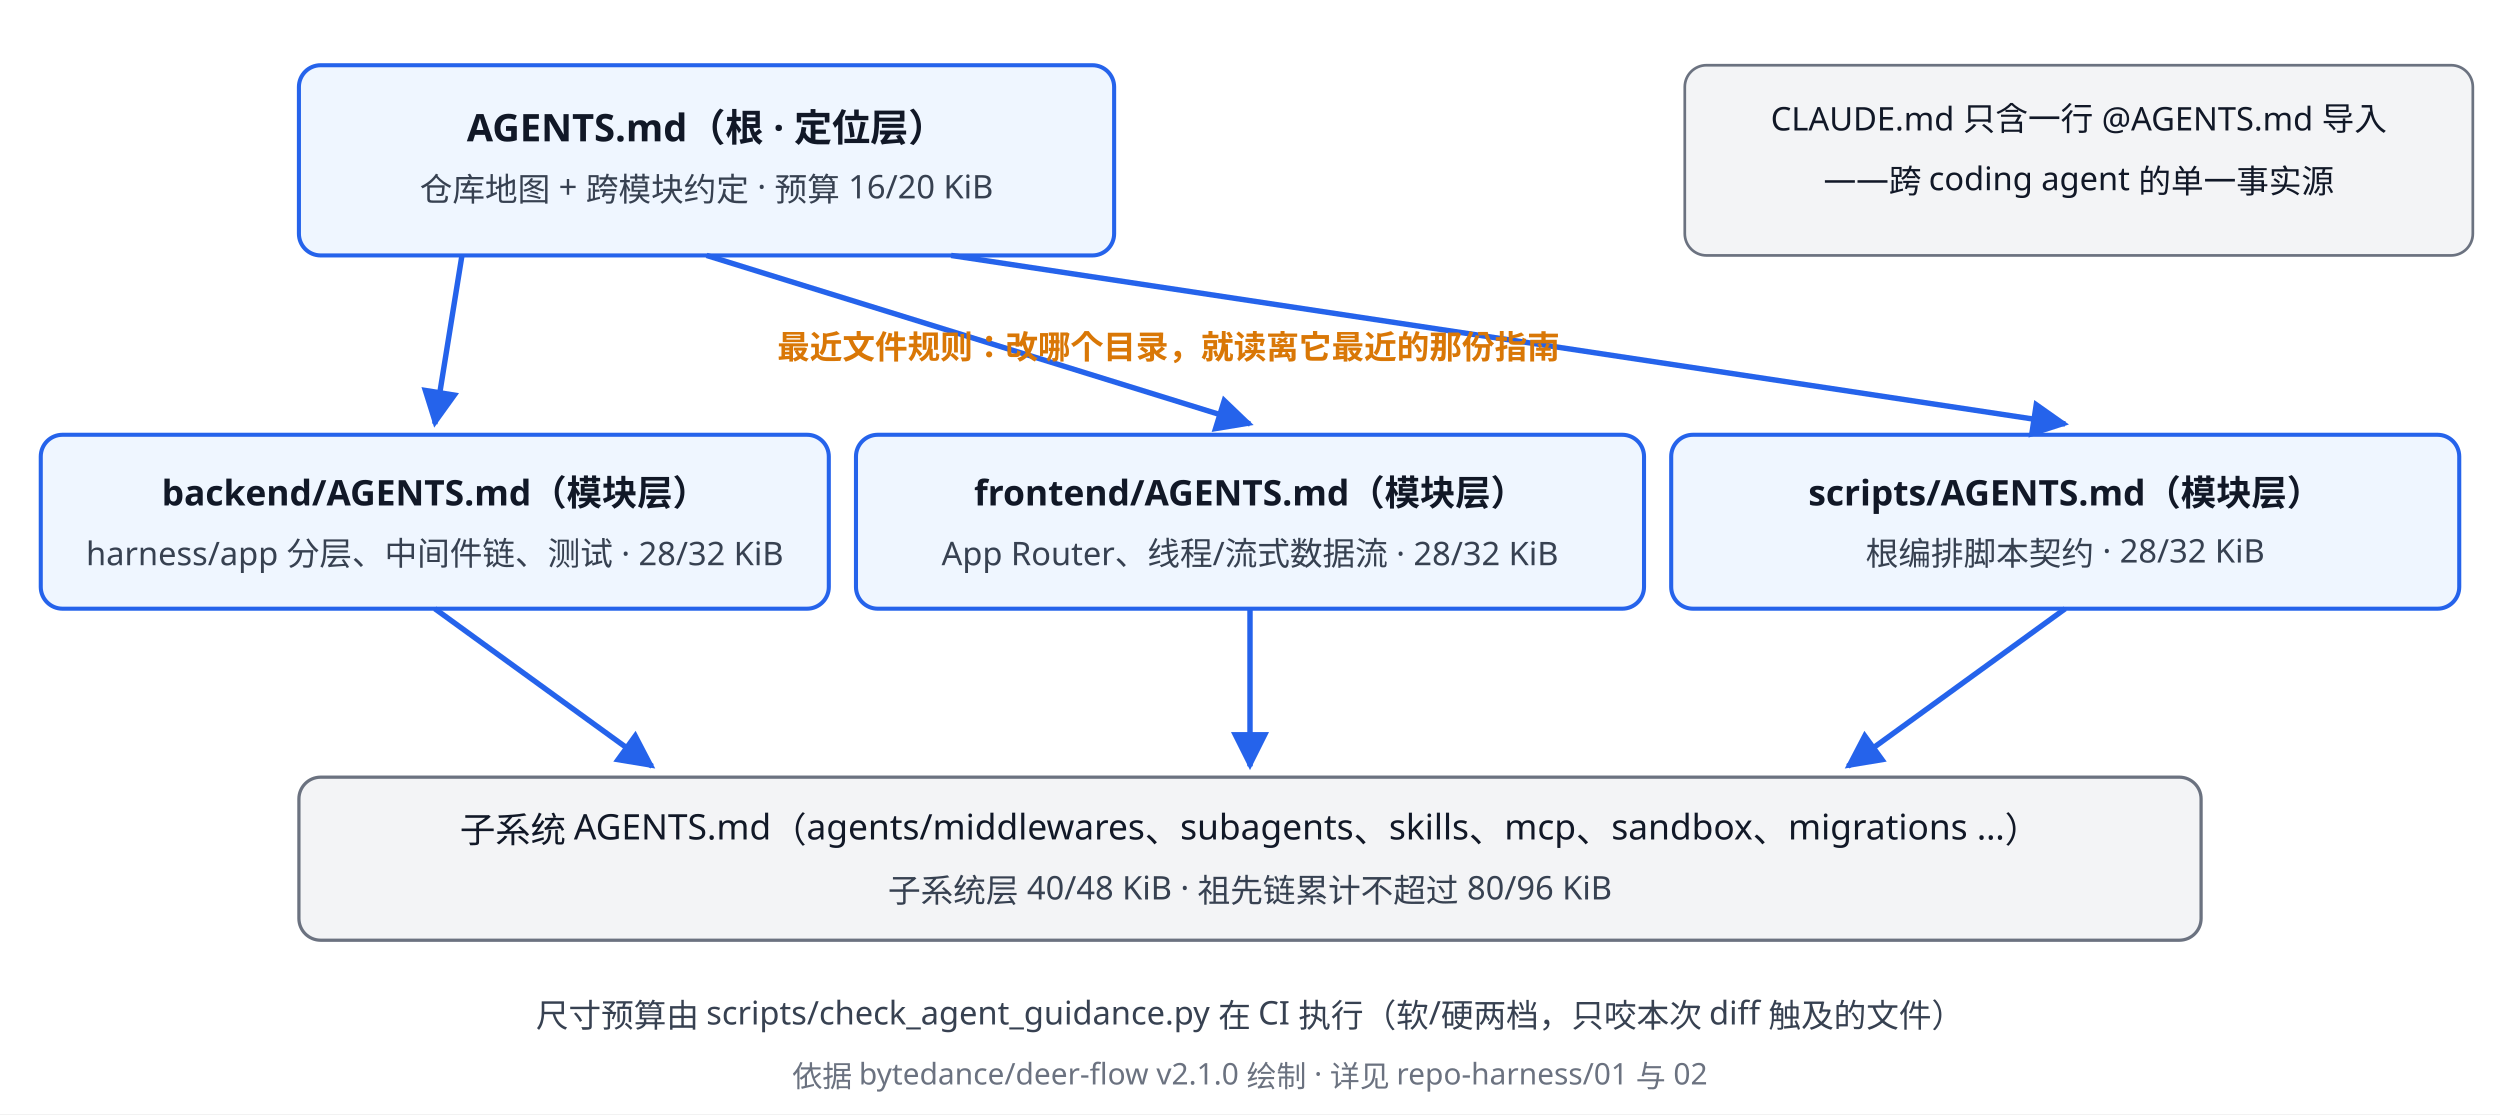
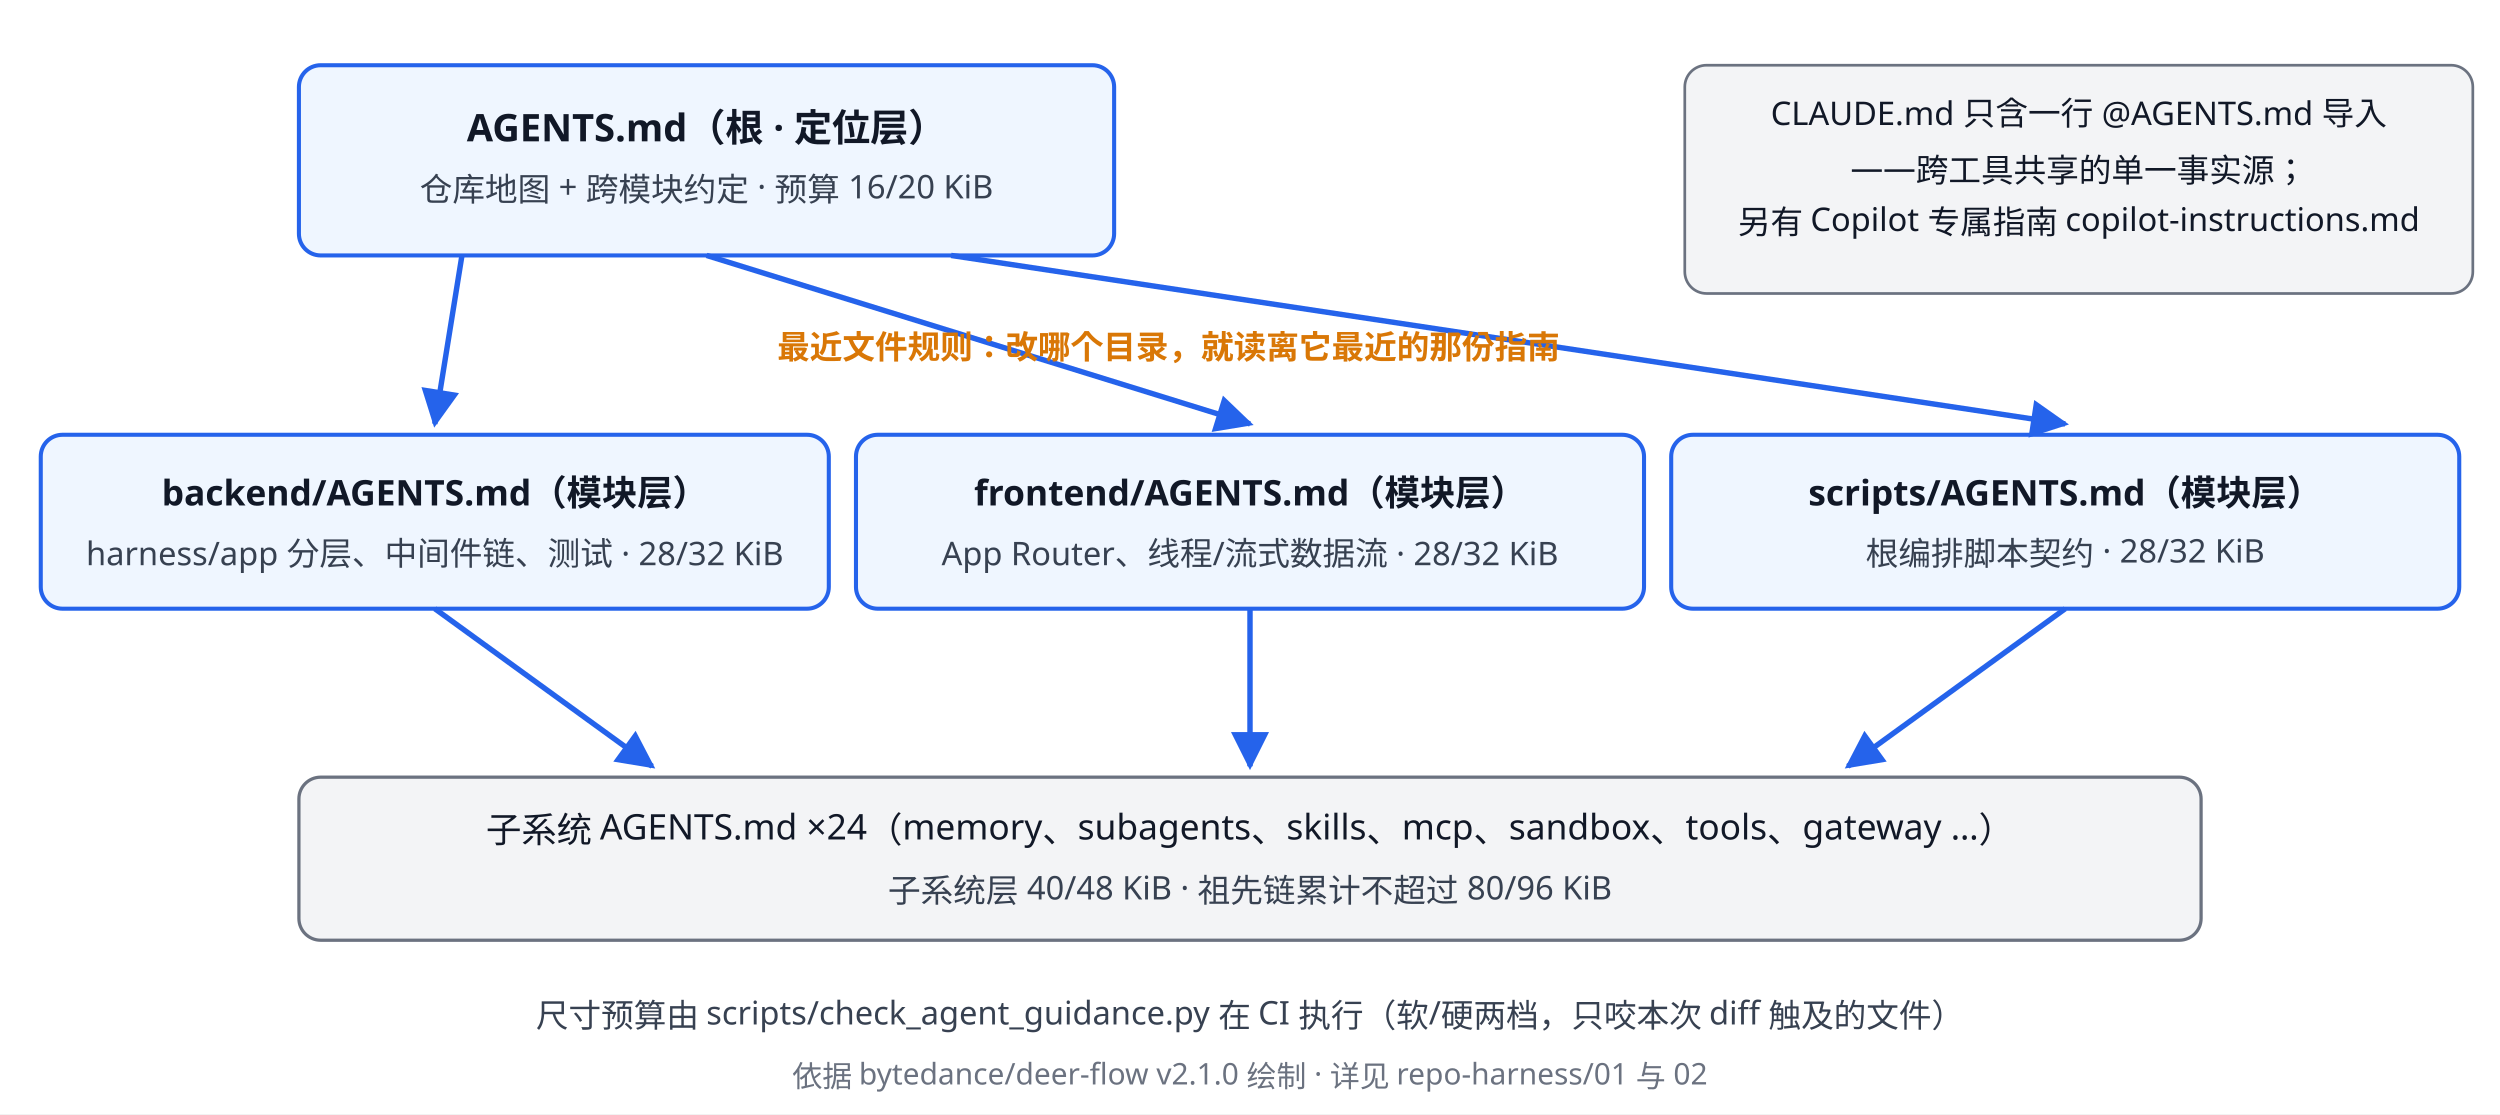
<svg xmlns="http://www.w3.org/2000/svg" width="920" height="410" viewBox="0 0 920 410" role="img" aria-labelledby="t d">
  <defs>
    <marker id="arr5" viewBox="0 0 10 10" refX="9" refY="5" markerWidth="7" markerHeight="7" orient="auto-start-reverse">
      <path d="M 0 0 L 10 5 L 0 10 z" fill="#2563eb" />
    </marker>
  </defs>
  <rect width="920" height="410" fill="#ffffff" />
  <rect x="110" y="24" width="300" height="70" rx="8" fill="#eff6ff" stroke="#2563eb" stroke-width="1.5" />
  <text x="260" y="52" text-anchor="middle" font-family="sans-serif" font-size="14" font-weight="bold" fill="#111827">AGENTS.md（根 · 定位层）</text>
  <text x="260" y="74" text-anchor="middle" font-family="sans-serif" font-size="12" fill="#374151">仓库地图 + 跨模块约定 · 预算 16/20 KiB</text>
-   <rect x="620" y="24" width="290" height="70" rx="8" fill="#f3f4f6" stroke="#6b7280" stroke-width="1" />
-   <text x="765" y="48" text-anchor="middle" font-family="sans-serif" font-size="12" fill="#111827">CLAUDE.md 只含一行 @AGENTS.md 导入</text>
-   <text x="765" y="70" text-anchor="middle" font-family="sans-serif" font-size="12" fill="#111827">——跨 coding agent 的单一事实源</text>
+   <rect x="620" y="24" width="290" height="84" rx="8" fill="#f3f4f6" stroke="#6b7280" stroke-width="1" />
+   <text x="765" y="46" text-anchor="middle" font-family="sans-serif" font-size="12" fill="#111827">CLAUDE.md 只含一行 @AGENTS.md 导入</text>
+   <text x="765" y="66" text-anchor="middle" font-family="sans-serif" font-size="12" fill="#111827">——跨工具共享的单一事实源；</text>
+   <text x="765" y="86" text-anchor="middle" font-family="sans-serif" font-size="12" fill="#111827">另有 Copilot 专属指南 copilot-instructions.md</text>
  <rect x="15" y="160" width="290" height="64" rx="8" fill="#eff6ff" stroke="#2563eb" stroke-width="1.5" />
  <text x="160" y="186" text-anchor="middle" font-family="sans-serif" font-size="13" font-weight="bold" fill="#111827">backend/AGENTS.md（模块层）</text>
  <text x="160" y="208" text-anchor="middle" font-family="sans-serif" font-size="12" fill="#374151">harness/app 分层、中间件链、测试 · 28/32 KiB</text>
  <rect x="315" y="160" width="290" height="64" rx="8" fill="#eff6ff" stroke="#2563eb" stroke-width="1.5" />
  <text x="460" y="186" text-anchor="middle" font-family="sans-serif" font-size="13" font-weight="bold" fill="#111827">frontend/AGENTS.md（模块层）</text>
  <text x="460" y="208" text-anchor="middle" font-family="sans-serif" font-size="12" fill="#374151">App Router、线程/流式数据流 · 28/32 KiB</text>
  <rect x="615" y="160" width="290" height="64" rx="8" fill="#eff6ff" stroke="#2563eb" stroke-width="1.5" />
  <text x="760" y="186" text-anchor="middle" font-family="sans-serif" font-size="13" font-weight="bold" fill="#111827">scripts/AGENTS.md（模块层）</text>
  <text x="760" y="208" text-anchor="middle" font-family="sans-serif" font-size="12" fill="#374151">根编排脚本契约 · 28/32 KiB</text>
  <rect x="110" y="286" width="700" height="60" rx="8" fill="#f3f4f6" stroke="#6b7280" stroke-width="1.2" />
-   <text x="460" y="310" text-anchor="middle" font-family="sans-serif" font-size="13" fill="#111827">子系统 AGENTS.md（agents/middlewares、subagents、skills、mcp、sandbox、migrations …）</text>
+   <text x="460" y="310" text-anchor="middle" font-family="sans-serif" font-size="13" fill="#111827">子系统 AGENTS.md ×24（memory、subagents、skills、mcp、sandbox、tools、gateway …）</text>
  <text x="460" y="332" text-anchor="middle" font-family="sans-serif" font-size="12" fill="#374151">子系统层 40/48 KiB · 祖先链累计不超过 80/96 KiB</text>
  <line x1="170" y1="94" x2="160" y2="156" stroke="#2563eb" stroke-width="2" marker-end="url(#arr5)" />
  <line x1="260" y1="94" x2="460" y2="156" stroke="#2563eb" stroke-width="2" marker-end="url(#arr5)" />
  <line x1="350" y1="94" x2="760" y2="156" stroke="#2563eb" stroke-width="2" marker-end="url(#arr5)" />
  <line x1="160" y1="224" x2="240" y2="282" stroke="#2563eb" stroke-width="2" marker-end="url(#arr5)" />
  <line x1="460" y1="224" x2="460" y2="282" stroke="#2563eb" stroke-width="2" marker-end="url(#arr5)" />
  <line x1="760" y1="224" x2="680" y2="282" stroke="#2563eb" stroke-width="2" marker-end="url(#arr5)" />
  <text x="430" y="132" text-anchor="middle" font-family="sans-serif" font-size="12" font-weight="bold" fill="#d97706">最近文件规则：改哪个目录，就读离它最近的那份指南</text>
  <text x="460" y="378" text-anchor="middle" font-family="sans-serif" font-size="12" fill="#374151">尺寸预算由 scripts/check_agent_guidance.py 在 CI 执行（软/硬两档，只咬本次 diff 触及的文件）</text>
  <text x="460" y="400" text-anchor="middle" font-family="sans-serif" font-size="11" fill="#6b7280">依据 bytedance/deer-flow v2.1.0 绘制 · 详见 repo-harness/01 与 02</text>
</svg>
